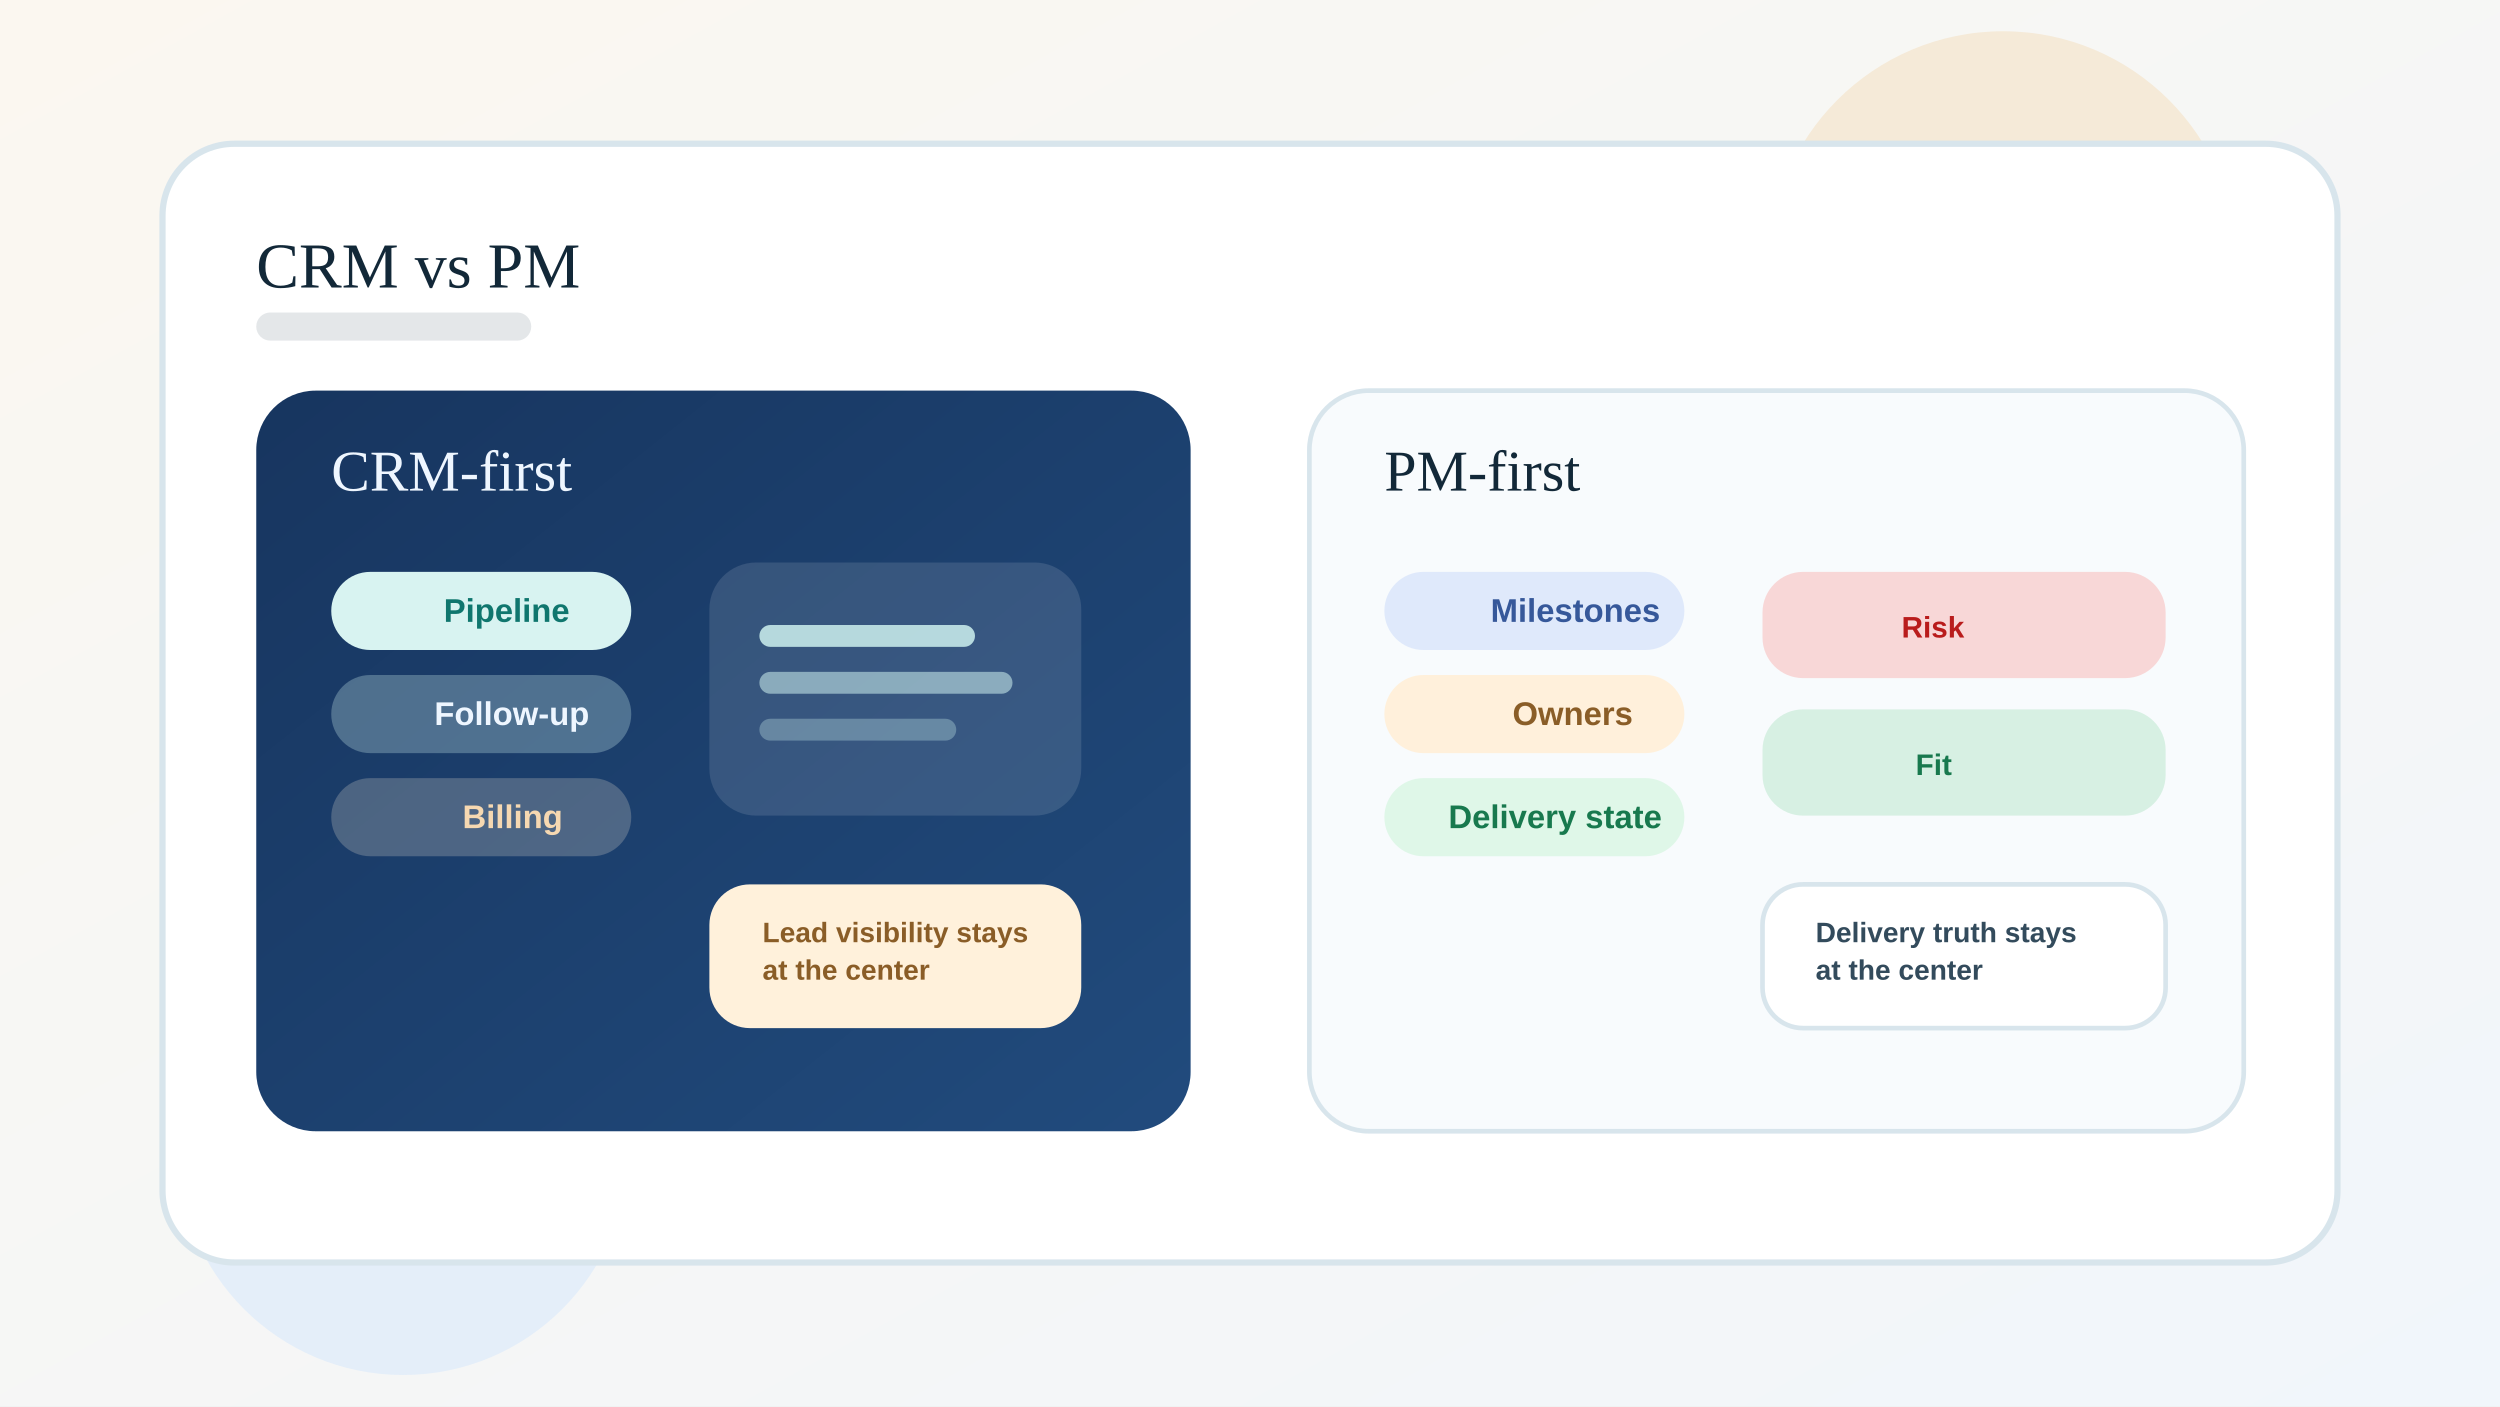
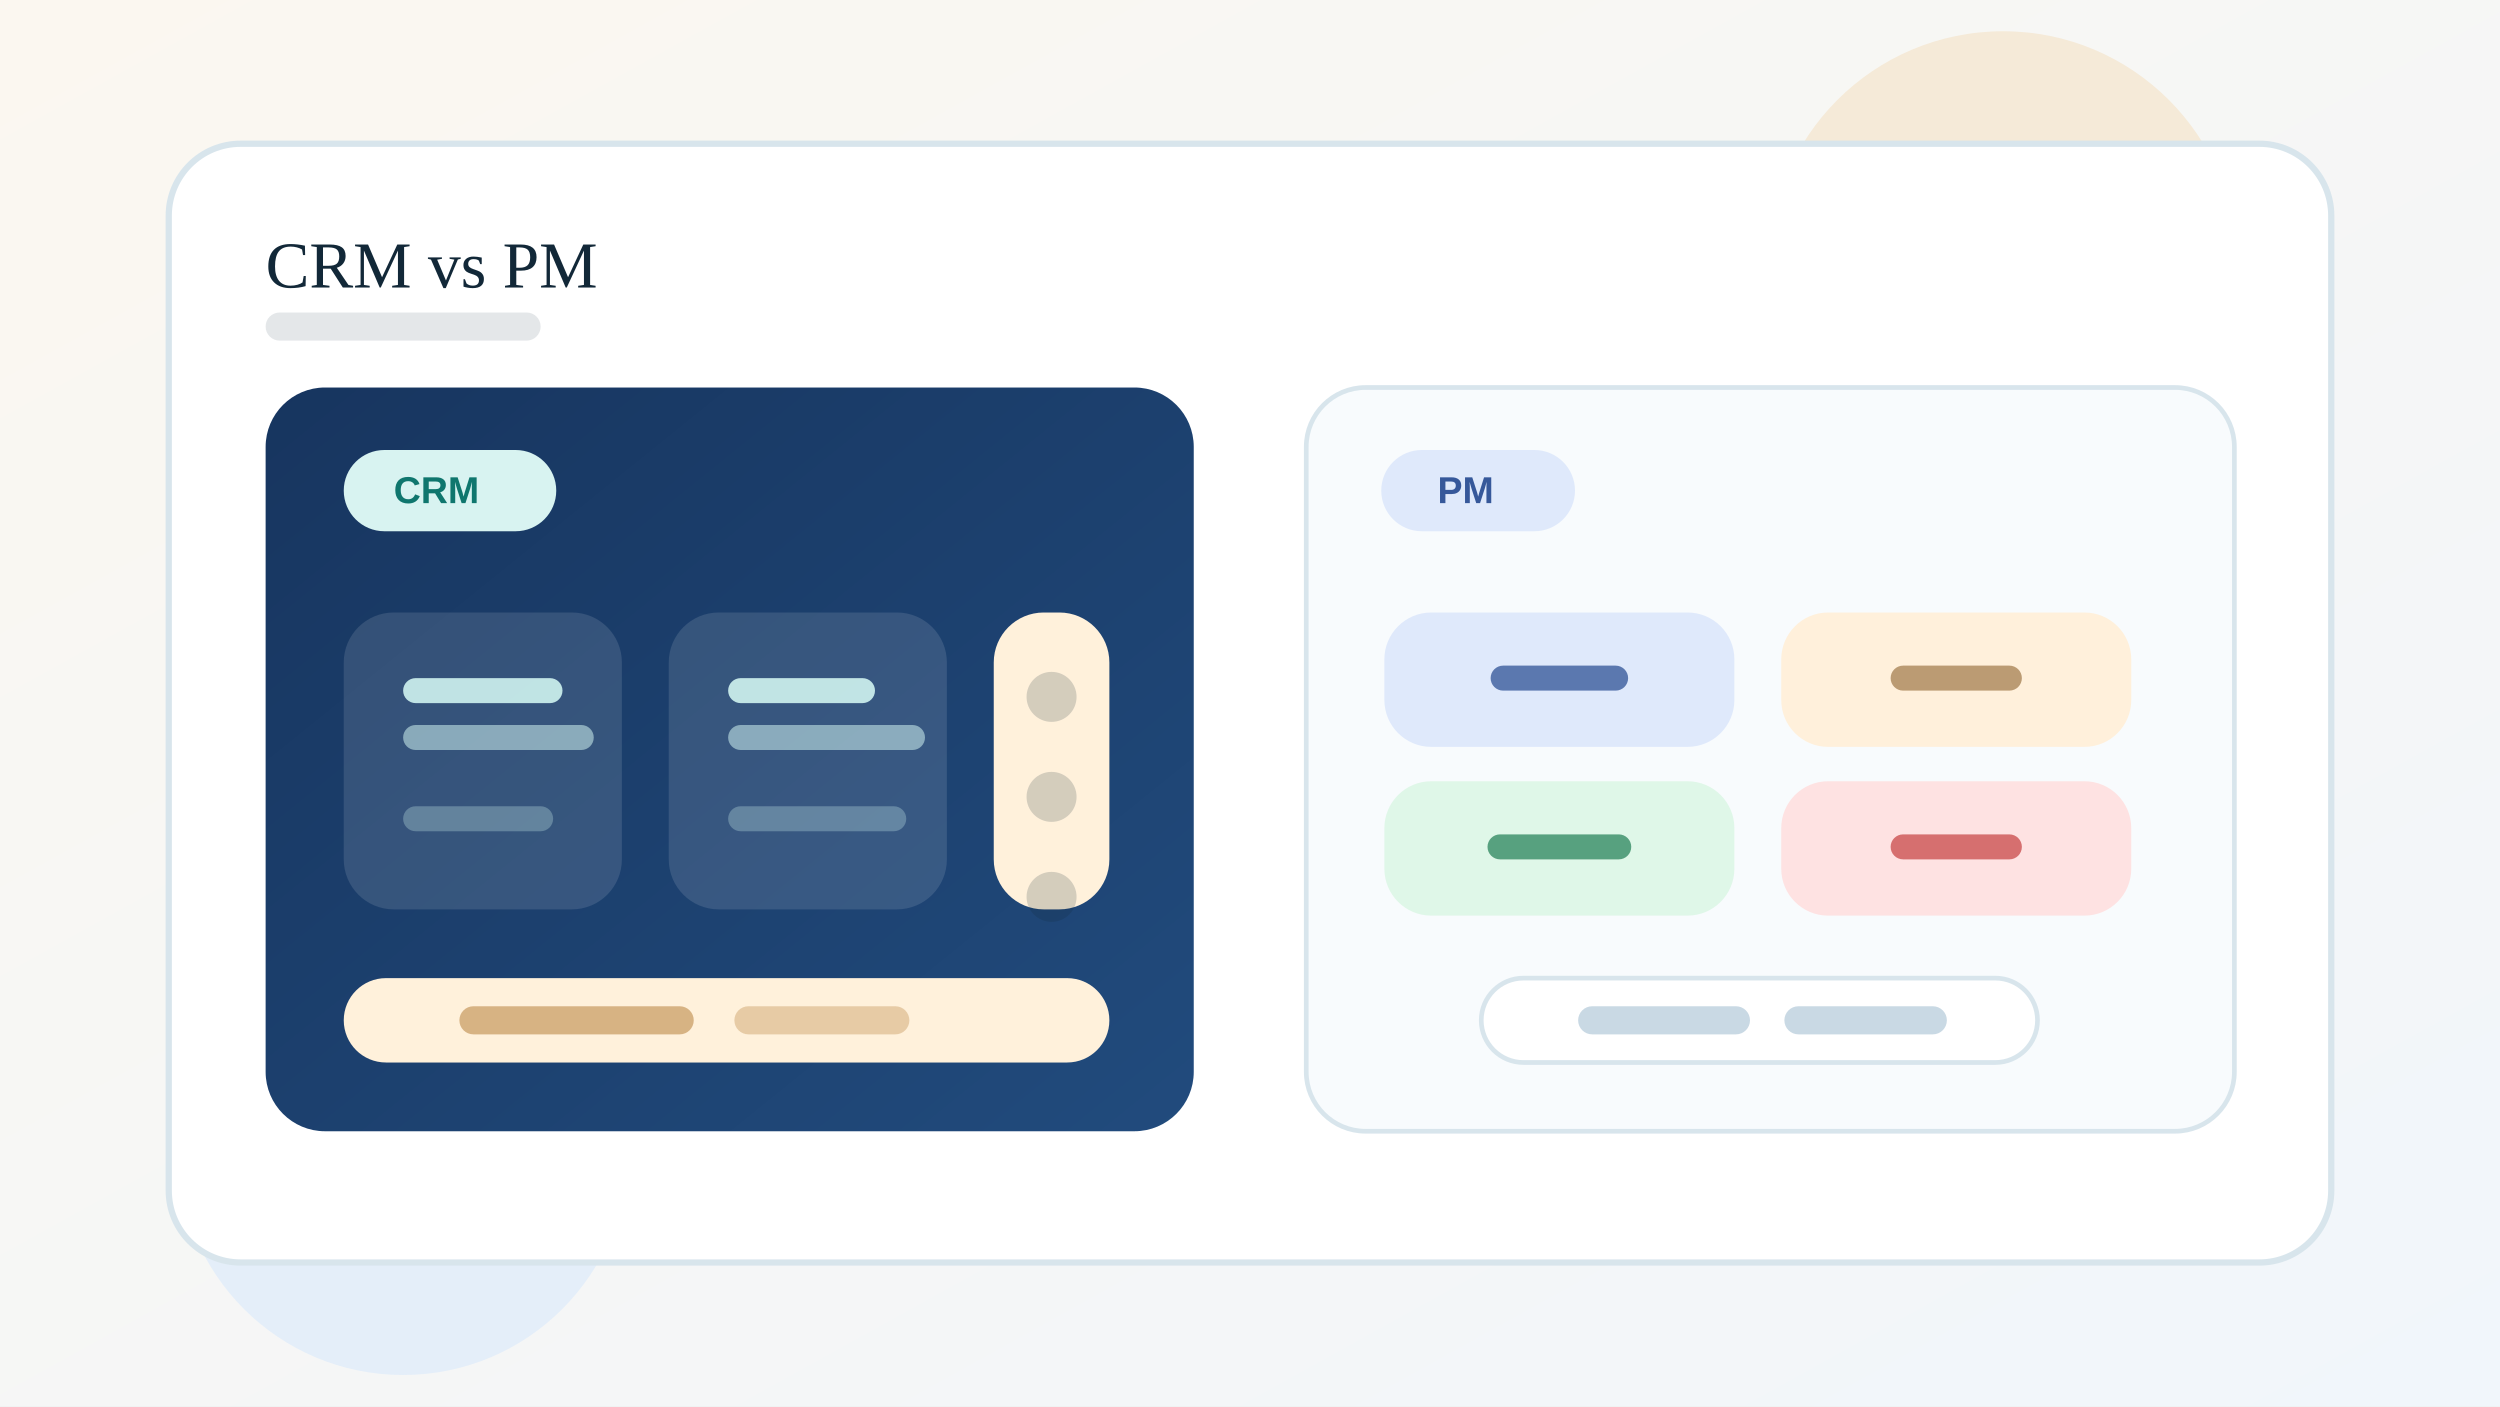
<svg xmlns="http://www.w3.org/2000/svg" viewBox="0 0 1600 900" role="img" aria-labelledby="title desc">
  <defs>
    <linearGradient id="compare-bg" x1="0%" y1="0%" x2="100%" y2="100%">
      <stop offset="0%" stop-color="#fbf7f0" />
      <stop offset="100%" stop-color="#f1f6fb" />
    </linearGradient>
    <linearGradient id="crm-panel" x1="0%" y1="0%" x2="100%" y2="100%">
      <stop offset="0%" stop-color="#17355f" />
      <stop offset="100%" stop-color="#214b7d" />
    </linearGradient>
  </defs>
  <rect width="1600" height="900" fill="url(#compare-bg)" />
  <circle cx="1282" cy="170" r="150" fill="#f5ead8" />
  <circle cx="258" cy="736" r="144" fill="#e4eef9" />
-   <rect x="104" y="92" width="1392" height="716" rx="46" fill="#ffffff" stroke="#d8e5ec" stroke-width="4" />
-   <text x="164" y="184" font-family="Georgia, 'Times New Roman', serif" font-size="41" fill="#122838">CRM vs PM</text>
-   <rect x="164" y="200" width="176" height="18" rx="9" fill="#173042" opacity=".12" />
-   <rect x="164" y="250" width="598" height="474" rx="38" fill="url(#crm-panel)" />
-   <rect x="838" y="250" width="598" height="474" rx="38" fill="#f8fbfd" stroke="#d8e5ec" stroke-width="3" />
-   <text x="212" y="314" font-family="Georgia, 'Times New Roman', serif" font-size="37" fill="#eef6ff">CRM-first</text>
-   <text x="886" y="314" font-family="Georgia, 'Times New Roman', serif" font-size="37" fill="#122838">PM-first</text>
-   <rect x="212" y="366" width="192" height="50" rx="25" fill="#d8f3f1" />
-   <rect x="212" y="432" width="192" height="50" rx="25" fill="#d9f8f3" opacity=".28" />
-   <rect x="212" y="498" width="192" height="50" rx="25" fill="#fff0db" opacity=".22" />
-   <text x="284" y="398" font-family="Arial, sans-serif" font-size="21" font-weight="700" fill="#0f766e">Pipeline</text>
-   <text x="278" y="464" font-family="Arial, sans-serif" font-size="21" font-weight="700" fill="#eef6ff">Follow-up</text>
-   <text x="296" y="530" font-family="Arial, sans-serif" font-size="21" font-weight="700" fill="#f6d8b1">Billing</text>
-   <rect x="454" y="360" width="238" height="162" rx="30" fill="#ffffff" opacity=".12" />
-   <rect x="486" y="400" width="138" height="14" rx="7" fill="#d6faf5" opacity=".8" />
-   <rect x="486" y="430" width="162" height="14" rx="7" fill="#d6faf5" opacity=".52" />
-   <rect x="486" y="460" width="126" height="14" rx="7" fill="#d6faf5" opacity=".3" />
-   <rect x="454" y="566" width="238" height="92" rx="26" fill="#fff1db" />
-   <text x="488" y="603" font-family="Arial, sans-serif" font-size="18" font-weight="700" fill="#8a5d27">
-     <tspan x="488" dy="0">Lead visibility stays</tspan>
-     <tspan x="488" dy="24">at the center</tspan>
-   </text>
-   <rect x="886" y="366" width="192" height="50" rx="25" fill="#dfe9fb" />
-   <rect x="886" y="432" width="192" height="50" rx="25" fill="#fff0db" />
-   <rect x="886" y="498" width="192" height="50" rx="25" fill="#dff7e8" />
-   <text x="954" y="398" font-family="Arial, sans-serif" font-size="21" font-weight="700" fill="#36589a">Milestones</text>
-   <text x="968" y="464" font-family="Arial, sans-serif" font-size="21" font-weight="700" fill="#8a5d27">Owners</text>
-   <text x="927" y="530" font-family="Arial, sans-serif" font-size="21" font-weight="700" fill="#18794e">Delivery state</text>
-   <rect x="1128" y="366" width="258" height="68" rx="26" fill="#f8d7d7" />
-   <rect x="1128" y="454" width="258" height="68" rx="26" fill="#d7f0e3" />
-   <text x="1217" y="408" font-family="Arial, sans-serif" font-size="19" font-weight="700" fill="#b91c1c">Risk</text>
-   <text x="1226" y="496" font-family="Arial, sans-serif" font-size="19" font-weight="700" fill="#18794e">Fit</text>
-   <rect x="1128" y="566" width="258" height="92" rx="26" fill="#ffffff" stroke="#d8e5ec" stroke-width="3" />
-   <text x="1162" y="603" font-family="Arial, sans-serif" font-size="18" font-weight="700" fill="#334b5c">
-     <tspan x="1162" dy="0">Delivery truth stays</tspan>
-     <tspan x="1162" dy="24">at the center</tspan>
-   </text>
+   <rect x="108" y="92" width="1384" height="716" rx="46" fill="#ffffff" stroke="#d8e5ec" stroke-width="4" />
+   <text x="170" y="184" font-family="Georgia, 'Times New Roman', serif" font-size="42" fill="#122838">CRM vs PM</text>
+   <rect x="170" y="200" width="176" height="18" rx="9" fill="#173042" opacity=".12" />
+   <rect x="170" y="248" width="594" height="476" rx="38" fill="url(#crm-panel)" />
+   <rect x="836" y="248" width="594" height="476" rx="38" fill="#f8fbfd" stroke="#d8e5ec" stroke-width="3" />
+   <rect x="220" y="288" width="136" height="52" rx="26" fill="#d8f3f1" />
+   <text x="252" y="322" font-family="Arial, sans-serif" font-size="24" font-weight="700" fill="#0f766e">CRM</text>
+   <rect x="884" y="288" width="124" height="52" rx="26" fill="#dfe9fb" />
+   <text x="920" y="322" font-family="Arial, sans-serif" font-size="24" font-weight="700" fill="#36589a">PM</text>
+   <rect x="220" y="392" width="178" height="190" rx="32" fill="#ffffff" opacity=".12" />
+   <rect x="428" y="392" width="178" height="190" rx="32" fill="#ffffff" opacity=".12" />
+   <rect x="636" y="392" width="74" height="190" rx="32" fill="#fff1db" />
+   <rect x="258" y="434" width="102" height="16" rx="8" fill="#d6faf5" opacity=".86" />
+   <rect x="258" y="464" width="122" height="16" rx="8" fill="#d6faf5" opacity=".52" />
+   <rect x="258" y="516" width="96" height="16" rx="8" fill="#d6faf5" opacity=".28" />
+   <rect x="466" y="434" width="94" height="16" rx="8" fill="#d6faf5" opacity=".86" />
+   <rect x="466" y="464" width="126" height="16" rx="8" fill="#d6faf5" opacity=".52" />
+   <rect x="466" y="516" width="114" height="16" rx="8" fill="#d6faf5" opacity=".28" />
+   <circle cx="673" cy="446" r="16" fill="#102633" opacity=".18" />
+   <circle cx="673" cy="510" r="16" fill="#102633" opacity=".18" />
+   <circle cx="673" cy="574" r="16" fill="#102633" opacity=".18" />
+   <rect x="220" y="626" width="490" height="54" rx="27" fill="#fff1db" />
+   <rect x="294" y="644" width="150" height="18" rx="9" fill="#b8823f" opacity=".56" />
+   <rect x="470" y="644" width="112" height="18" rx="9" fill="#b8823f" opacity=".34" />
+   <rect x="886" y="392" width="224" height="86" rx="30" fill="#dfe9fb" />
+   <rect x="886" y="500" width="224" height="86" rx="30" fill="#dff7e8" />
+   <rect x="1140" y="392" width="224" height="86" rx="30" fill="#fff0db" />
+   <rect x="1140" y="500" width="224" height="86" rx="30" fill="#fee2e2" />
+   <rect x="954" y="426" width="88" height="16" rx="8" fill="#36589a" opacity=".78" />
+   <rect x="952" y="534" width="92" height="16" rx="8" fill="#18794e" opacity=".68" />
+   <rect x="1210" y="426" width="84" height="16" rx="8" fill="#8a5d27" opacity=".58" />
+   <rect x="1210" y="534" width="84" height="16" rx="8" fill="#b91c1c" opacity=".58" />
+   <rect x="948" y="626" width="356" height="54" rx="27" fill="#ffffff" stroke="#d8e5ec" stroke-width="3" />
+   <rect x="1010" y="644" width="110" height="18" rx="9" fill="#c9d9e4" />
+   <rect x="1142" y="644" width="104" height="18" rx="9" fill="#c9d9e4" />
</svg>
